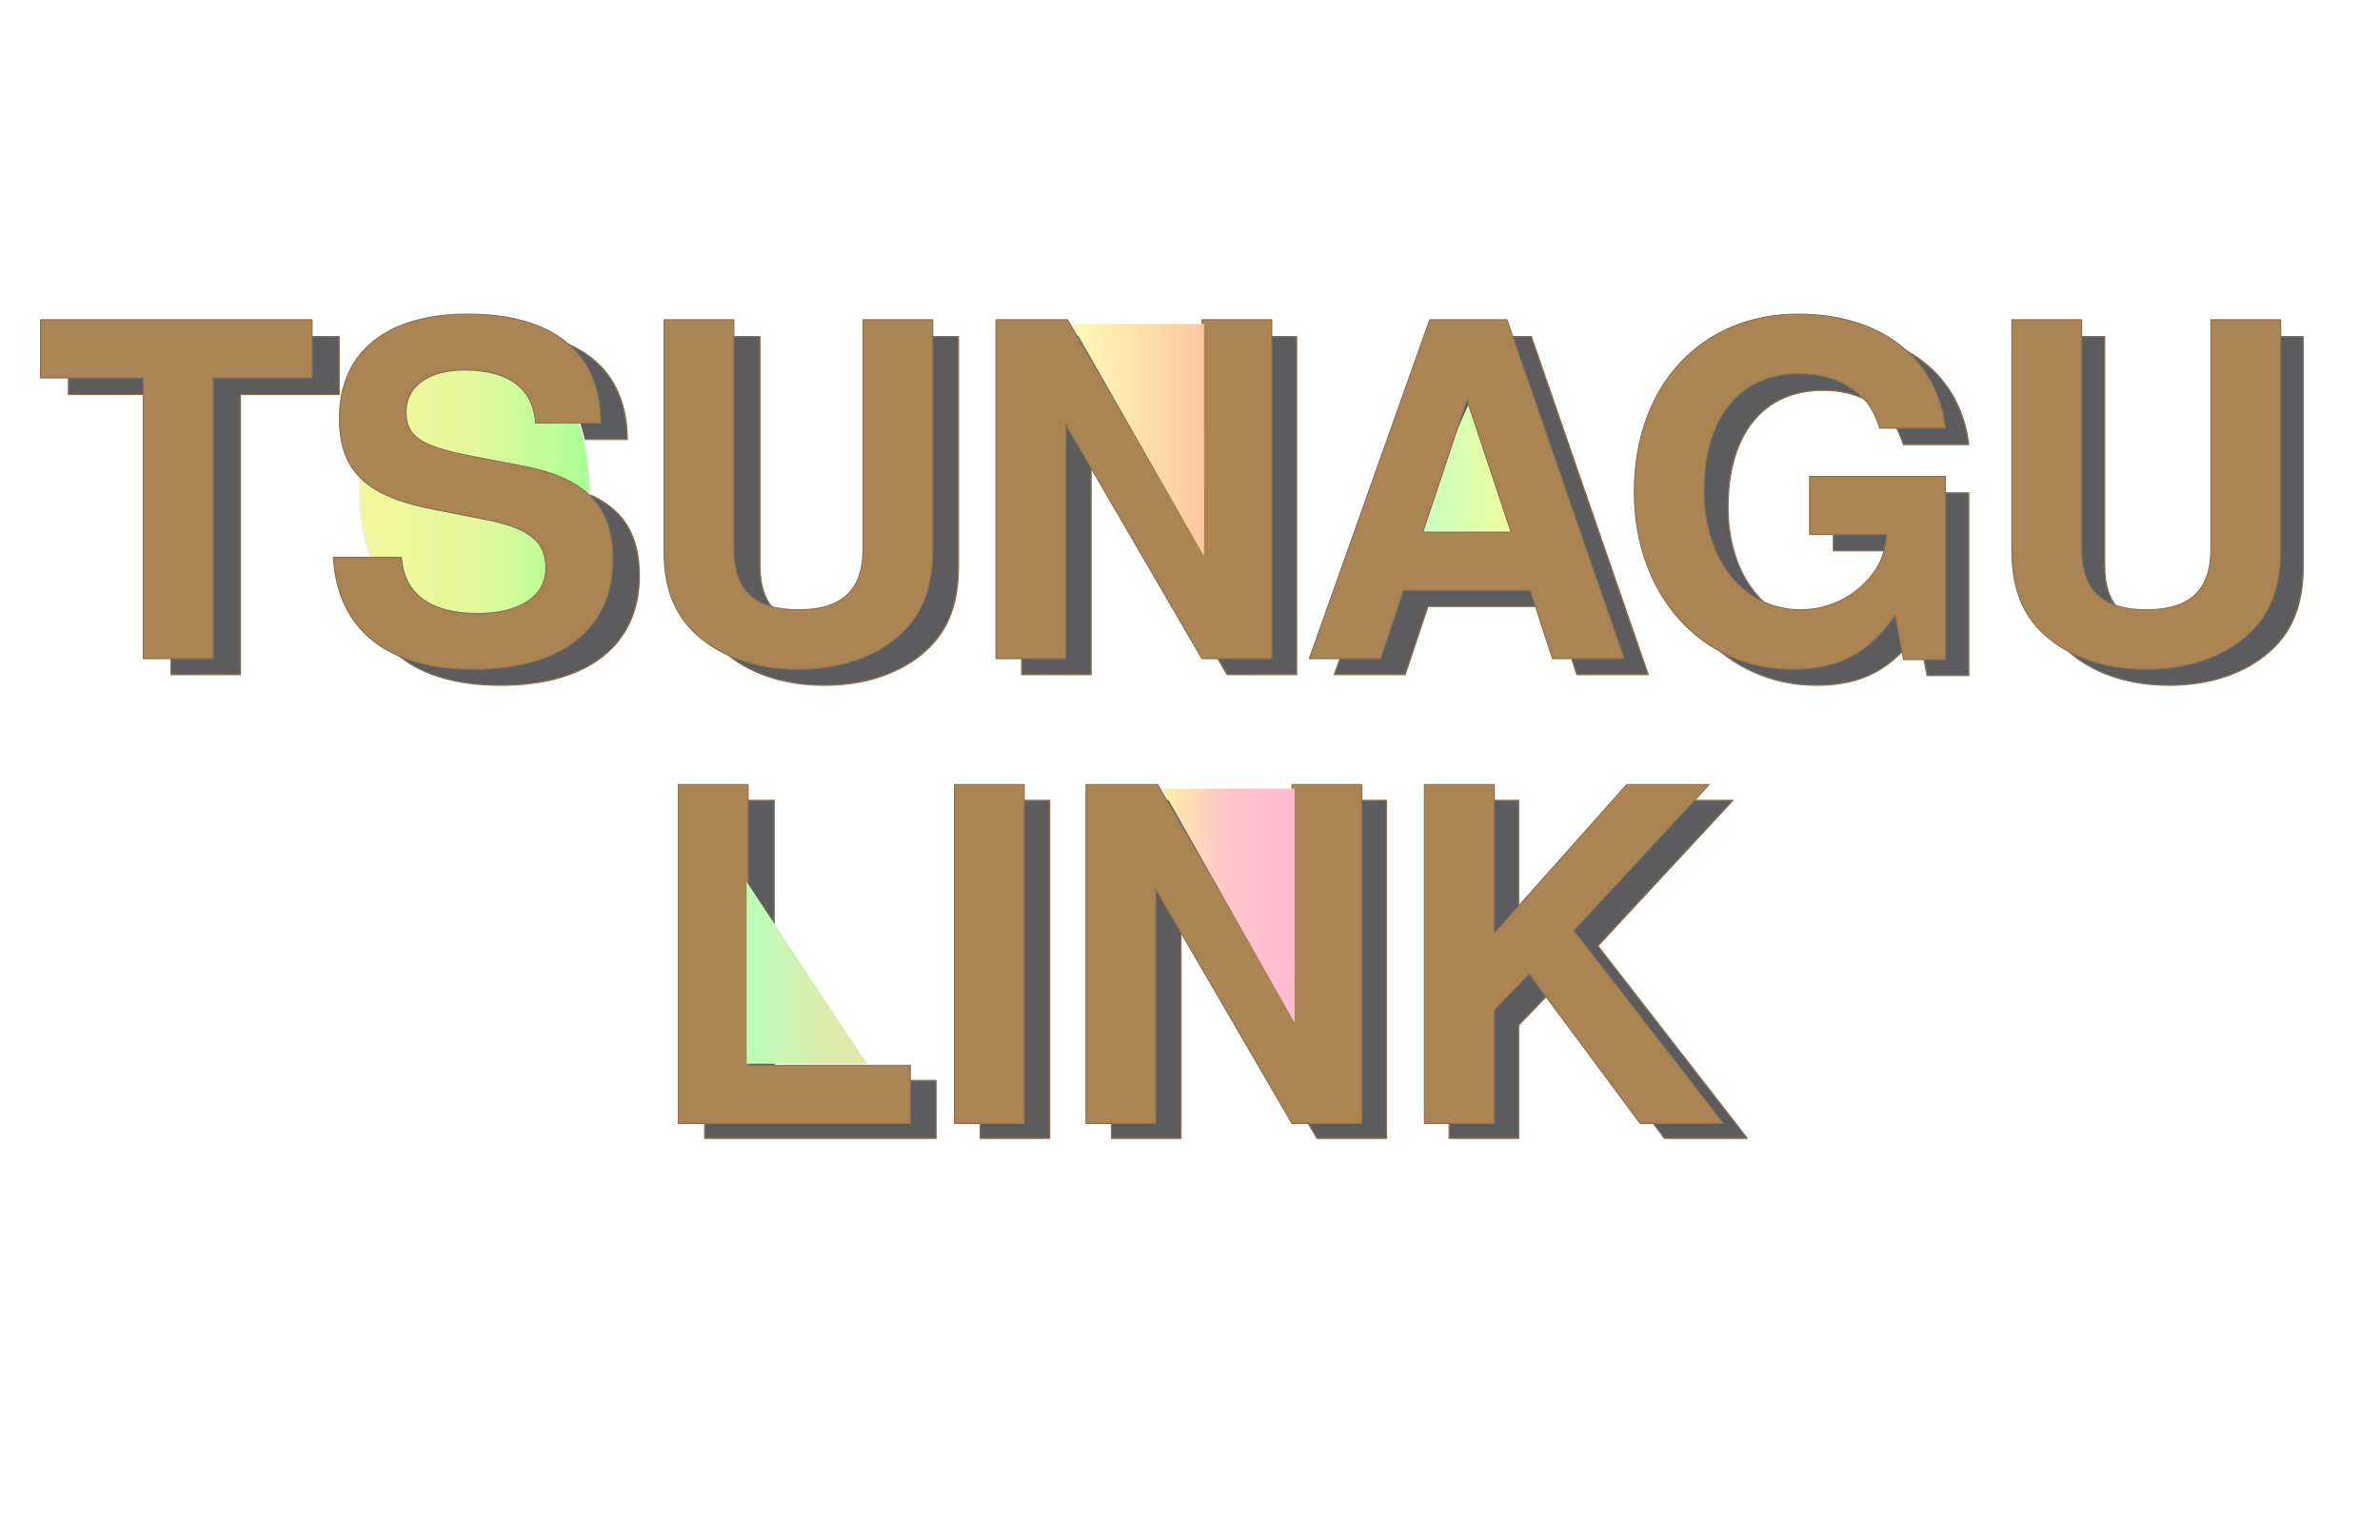
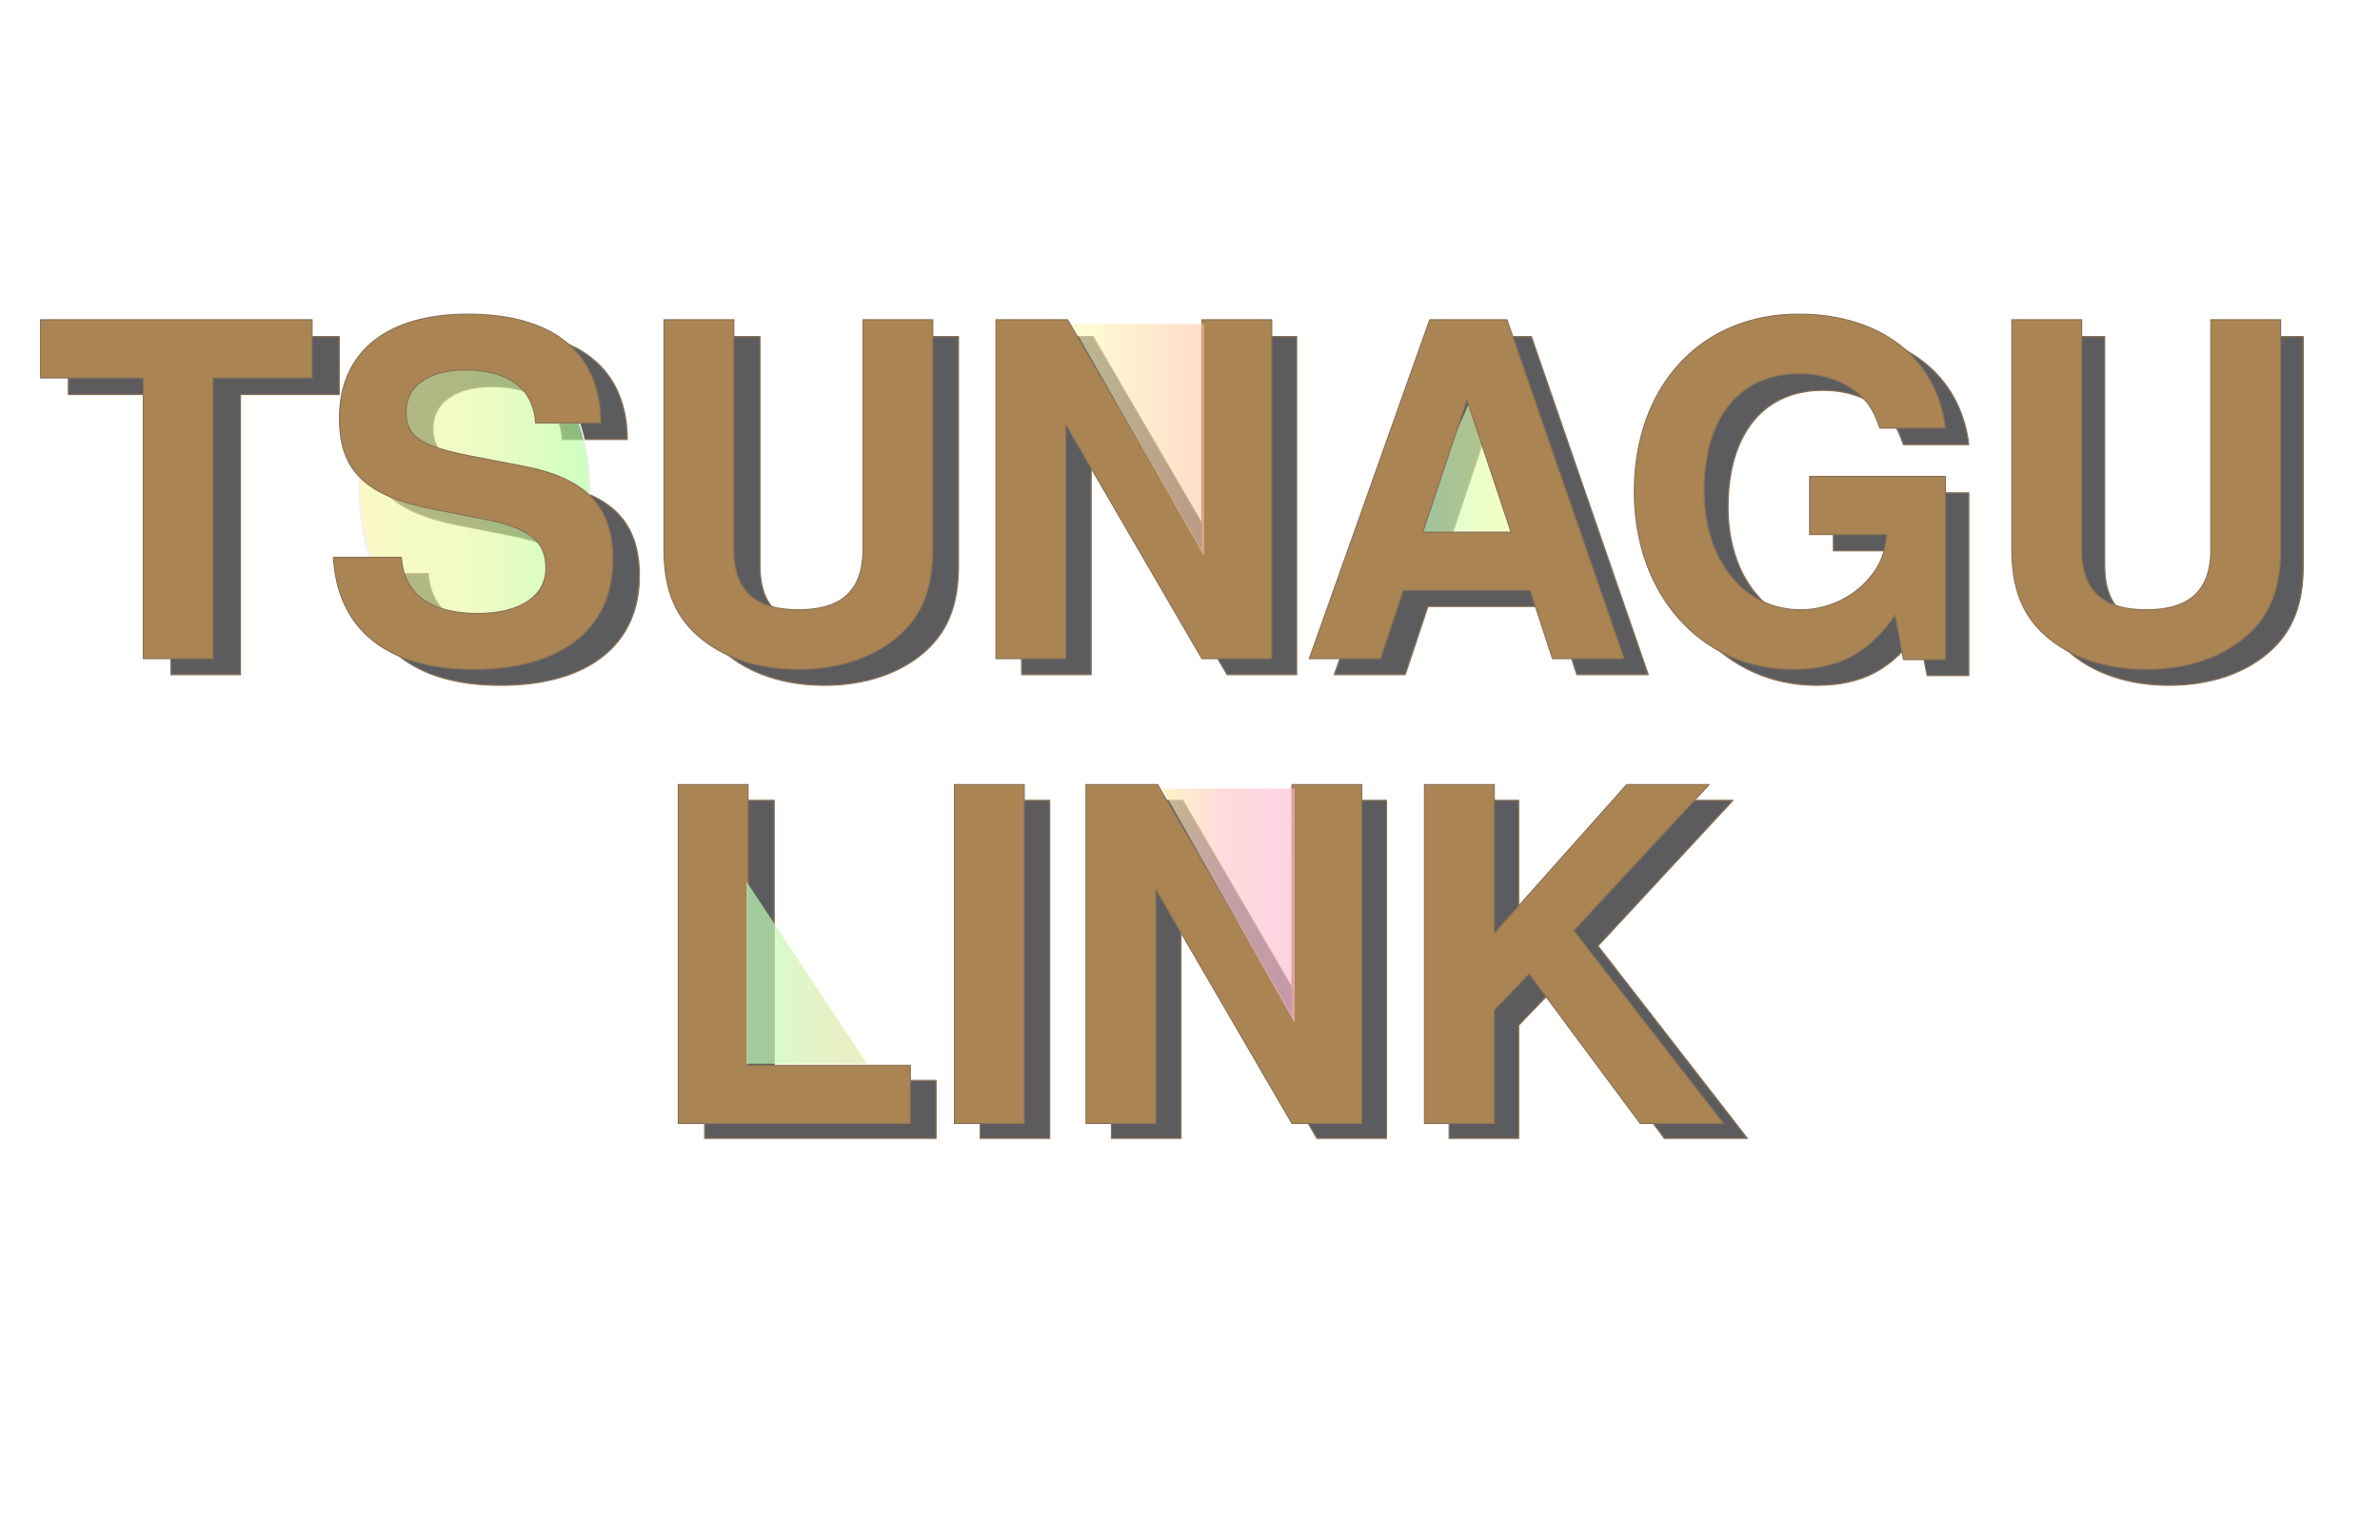
<svg xmlns="http://www.w3.org/2000/svg" width="100%" height="100%" viewBox="0 0 2550 1650" version="1.1" xml:space="preserve" style="fill-rule:evenodd;clip-rule:evenodd;stroke-linejoin:round;stroke-miterlimit:2;">
  <g transform="matrix(1,0,0,1,-524,-259)">
    <g transform="matrix(1,0,0,1,590.289,982)">
      <text x="0px" y="0px" style="font-family:'Helvetica-Bold', 'Helvetica';font-weight:700;font-size:496.993px;fill:rgb(92,92,95);stroke:rgb(139,115,85);stroke-width:1.25px;">TSUNAGU</text>
    </g>
    <g transform="matrix(1,0,0,1,1239.194,1478.993)">
      <text x="0px" y="0px" style="font-family:'Helvetica-Bold', 'Helvetica';font-weight:700;font-size:496.993px;fill:rgb(92,92,95);stroke:rgb(139,115,85);stroke-width:1.25px;">LINK</text>
    </g>
  </g>
  <g transform="matrix(1.427746,0,0,2.356164,-187.526,-964.0959)">
    <ellipse cx="487.5" cy="632" rx="86.5" ry="73" style="fill:url(#_Linear1);stroke:rgb(247,234,255);stroke-width:1.07px;stroke-linecap:round;stroke-miterlimit:1.5;" />
  </g>
  <g transform="matrix(1.023077,0,0,0.993377,-72.74615,-29.98675)">
    <path d="M1614,455L1679,606L1549,606L1614,455Z" style="fill:url(#_Linear2);" />
  </g>
  <g transform="matrix(1.002318,0,0,1.002318,-555.1834,-278.4288)">
    <g transform="matrix(1,0,0,1,590.289,982)">
      <text x="0px" y="0px" style="font-family:'Helvetica-Bold', 'Helvetica';font-weight:700;font-size:496.993px;fill:rgb(171,132,84);stroke:rgb(139,115,85);stroke-width:1.25px;">TSUNAGU</text>
    </g>
    <g transform="matrix(1,0,0,1,1239.194,1478.993)">
      <text x="0px" y="0px" style="font-family:'Helvetica-Bold', 'Helvetica';font-weight:700;font-size:496.993px;fill:rgb(171,132,84);stroke:rgb(139,115,85);stroke-width:1.25px;">LINK</text>
    </g>
  </g>
  <g transform="matrix(1,0,0,1,25,-52)">
    <path d="M775,997L904,1192L775,1192L775,997Z" style="fill:url(#_Linear3);" />
  </g>
  <g transform="matrix(-1.560453,0.000595,-0.000399,-1.045828,3366.181,2006.267)">
    <path d="M1268.032,871L1359,1111L1268,1111L1268.032,871Z" style="fill:url(#_Linear4);" />
  </g>
  <g transform="matrix(-1.560453,0.000595,-0.000395,-1.037494,3269.178,1499.009)">
    <path d="M1268.032,871L1359,1111L1268,1111L1268.032,871Z" style="fill:url(#_Linear5);" />
  </g>
  <defs>
    <linearGradient id="_Linear1" x1="0" y1="0" x2="1" y2="0" gradientUnits="userSpaceOnUse" gradientTransform="matrix(173,0,0,173,401,632)">
-       <stop offset="0" style="stop-color:rgb(245,246,157);stop-opacity:1" />
-       <stop offset="0.51" style="stop-color:rgb(227,248,155);stop-opacity:1" />
-       <stop offset="1" style="stop-color:rgb(169,255,149);stop-opacity:1" />
+       <stop offset="0" style="stop-color:rgb(245,246,157);stop-opacity:0.59" />
+       <stop offset="0.51" style="stop-color:rgb(227,248,155);stop-opacity:0.59" />
+       <stop offset="1" style="stop-color:rgb(169,255,149);stop-opacity:0.59" />
    </linearGradient>
    <linearGradient id="_Linear2" x1="0" y1="0" x2="1" y2="0" gradientUnits="userSpaceOnUse" gradientTransform="matrix(130,0,0,130,1549,530.5)">
-       <stop offset="0" style="stop-color:rgb(197,255,198);stop-opacity:1" />
-       <stop offset="1" style="stop-color:rgb(249,255,146);stop-opacity:1" />
+       <stop offset="0" style="stop-color:rgb(197,255,198);stop-opacity:0.63" />
+       <stop offset="1" style="stop-color:rgb(249,255,146);stop-opacity:0.63" />
    </linearGradient>
    <linearGradient id="_Linear3" x1="0" y1="0" x2="1" y2="0" gradientUnits="userSpaceOnUse" gradientTransform="matrix(129,0,0,129,775,1094.5)">
-       <stop offset="0" style="stop-color:rgb(187,255,185);stop-opacity:1" />
-       <stop offset="0.56" style="stop-color:rgb(216,238,174);stop-opacity:1" />
-       <stop offset="1" style="stop-color:rgb(228,231,169);stop-opacity:1" />
+       <stop offset="0" style="stop-color:rgb(187,255,185);stop-opacity:0.69" />
+       <stop offset="0.56" style="stop-color:rgb(216,238,174);stop-opacity:0.69" />
+       <stop offset="1" style="stop-color:rgb(228,231,169);stop-opacity:0.69" />
    </linearGradient>
    <linearGradient id="_Linear4" x1="0" y1="0" x2="1" y2="0" gradientUnits="userSpaceOnUse" gradientTransform="matrix(91,0,0,91,1268,991)">
-       <stop offset="0" style="stop-color:rgb(255,186,211);stop-opacity:1" />
-       <stop offset="0.53" style="stop-color:rgb(255,198,201);stop-opacity:1" />
-       <stop offset="1" style="stop-color:rgb(255,238,167);stop-opacity:1" />
+       <stop offset="0" style="stop-color:rgb(255,186,211);stop-opacity:0.64" />
+       <stop offset="0.53" style="stop-color:rgb(255,198,201);stop-opacity:0.64" />
+       <stop offset="1" style="stop-color:rgb(255,238,167);stop-opacity:0.64" />
    </linearGradient>
    <linearGradient id="_Linear5" x1="0" y1="0" x2="1" y2="0" gradientUnits="userSpaceOnUse" gradientTransform="matrix(91,0,0,91,1268,991)">
-       <stop offset="0" style="stop-color:rgb(254,198,162);stop-opacity:1" />
-       <stop offset="1" style="stop-color:rgb(255,252,183);stop-opacity:1" />
+       <stop offset="0" style="stop-color:rgb(254,198,162);stop-opacity:0.58" />
+       <stop offset="1" style="stop-color:rgb(255,252,183);stop-opacity:0.58" />
    </linearGradient>
  </defs>
</svg>
